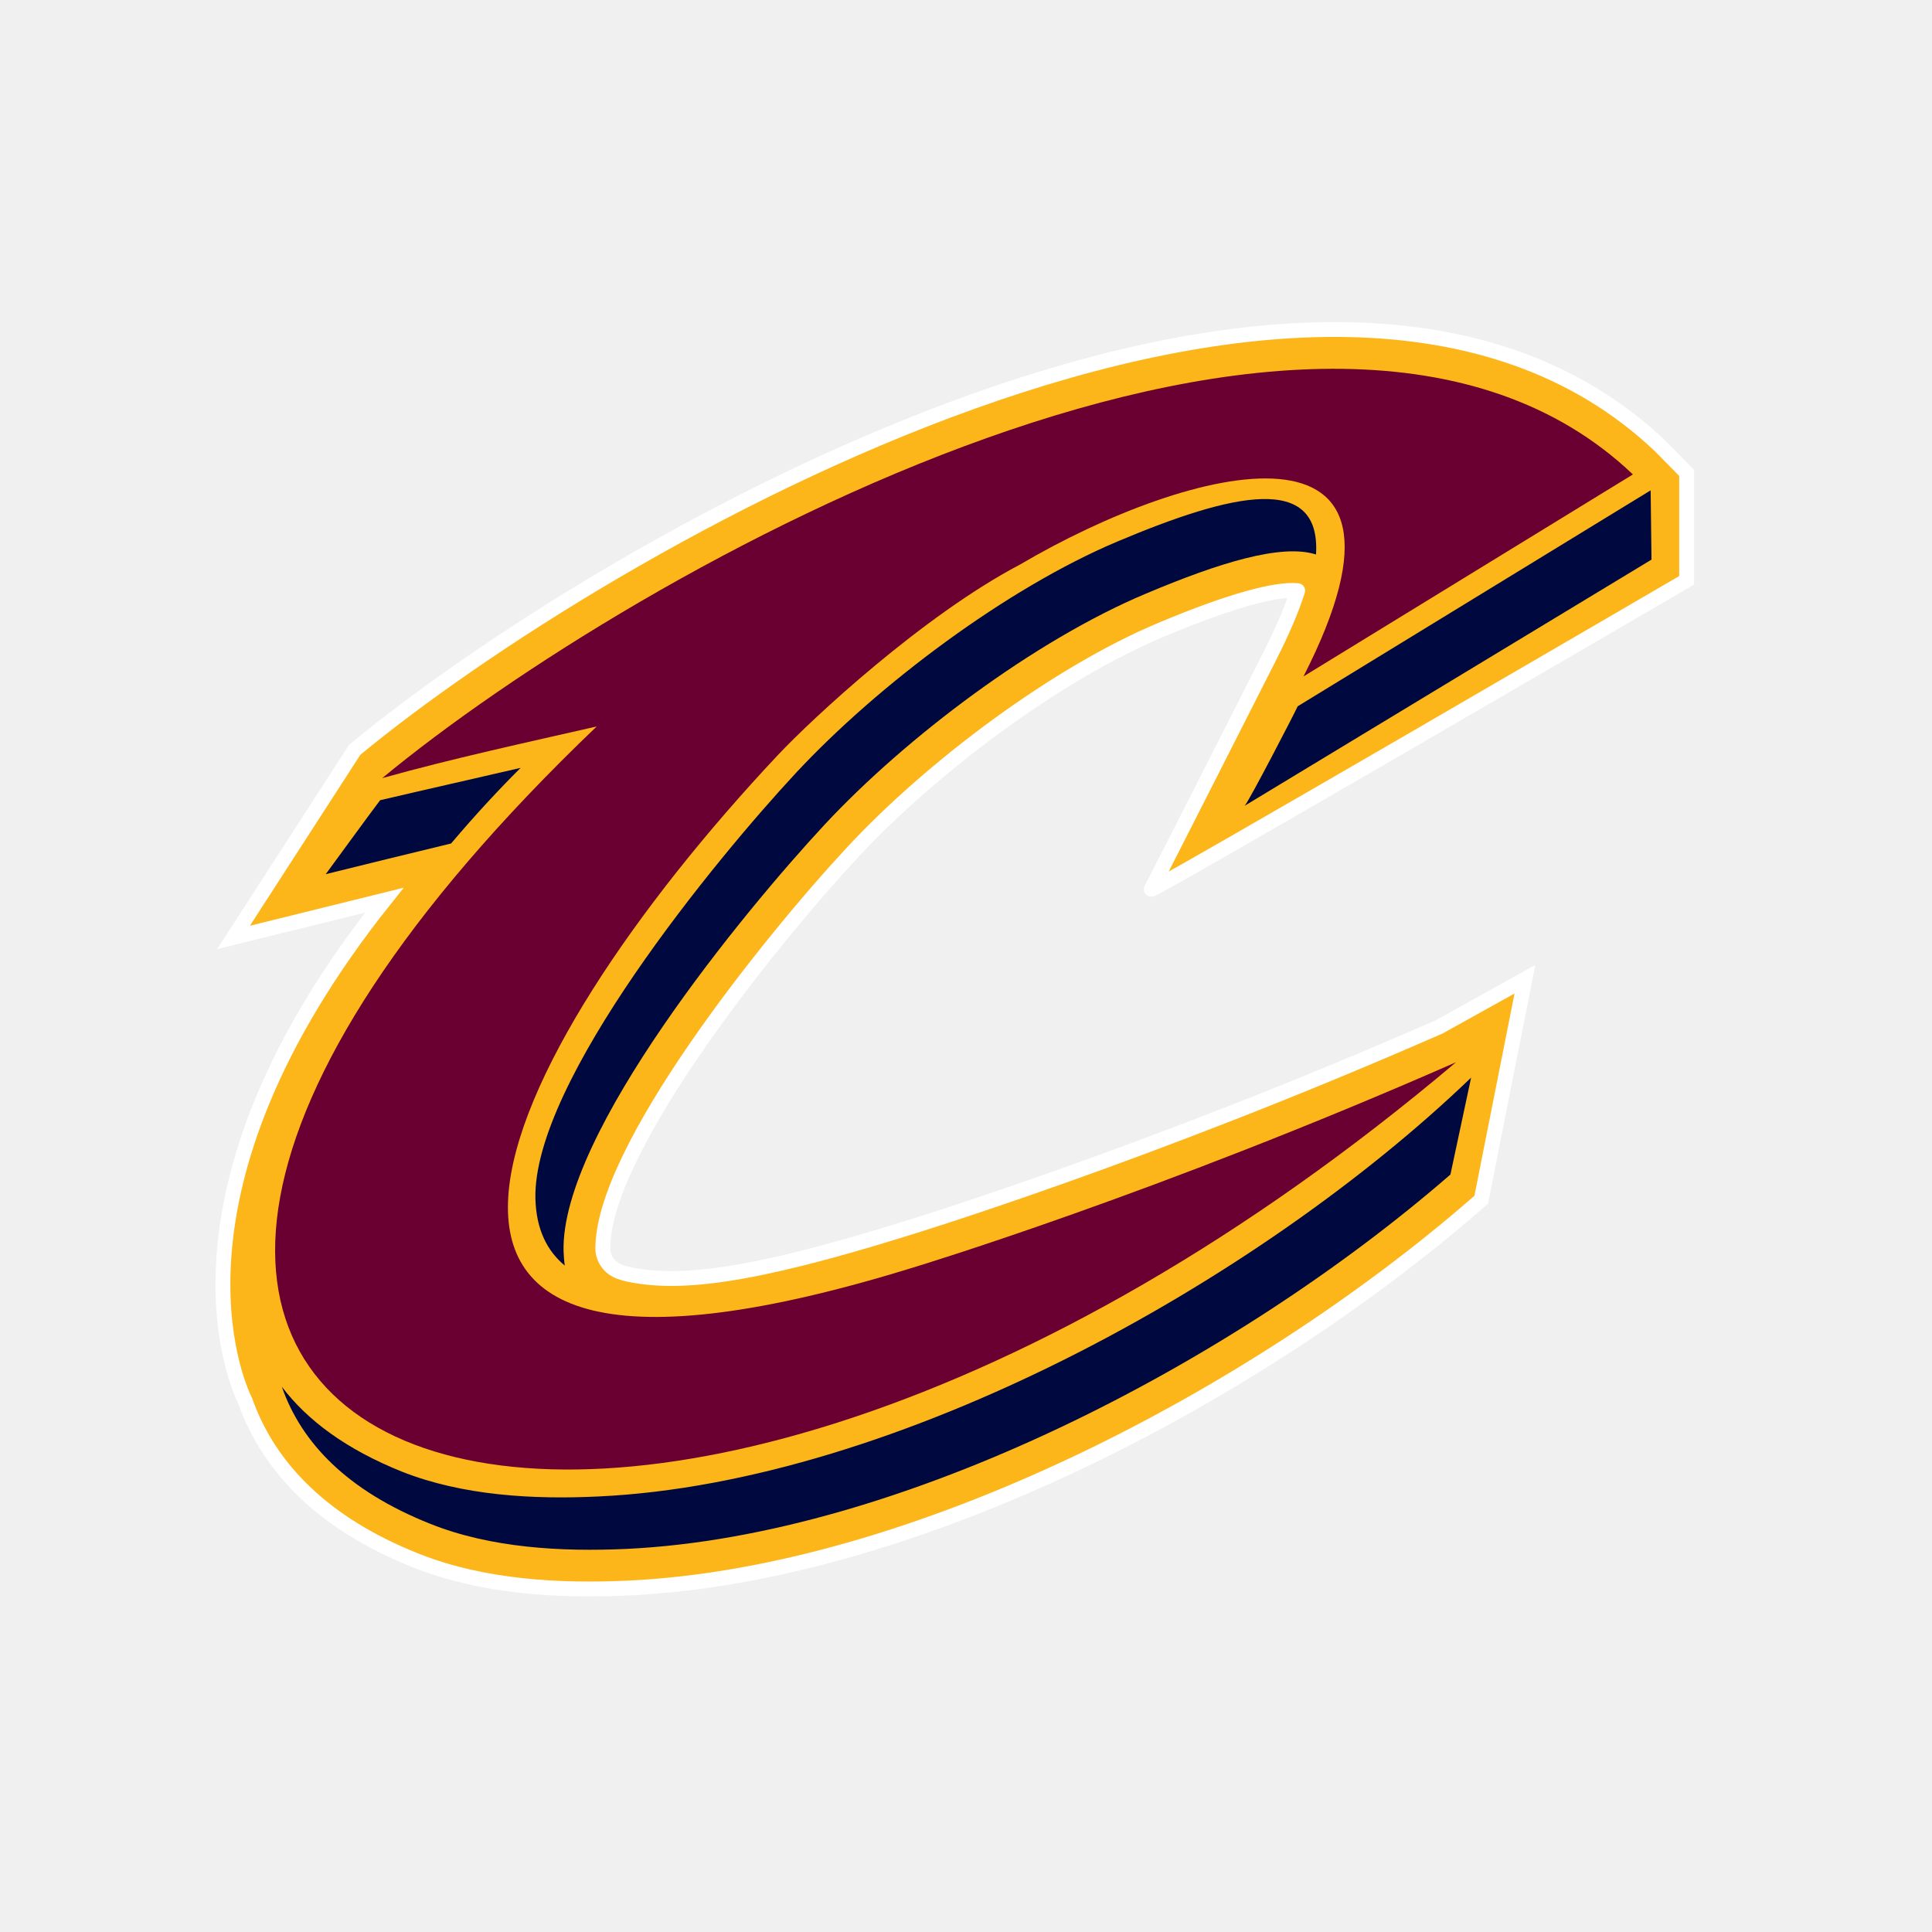
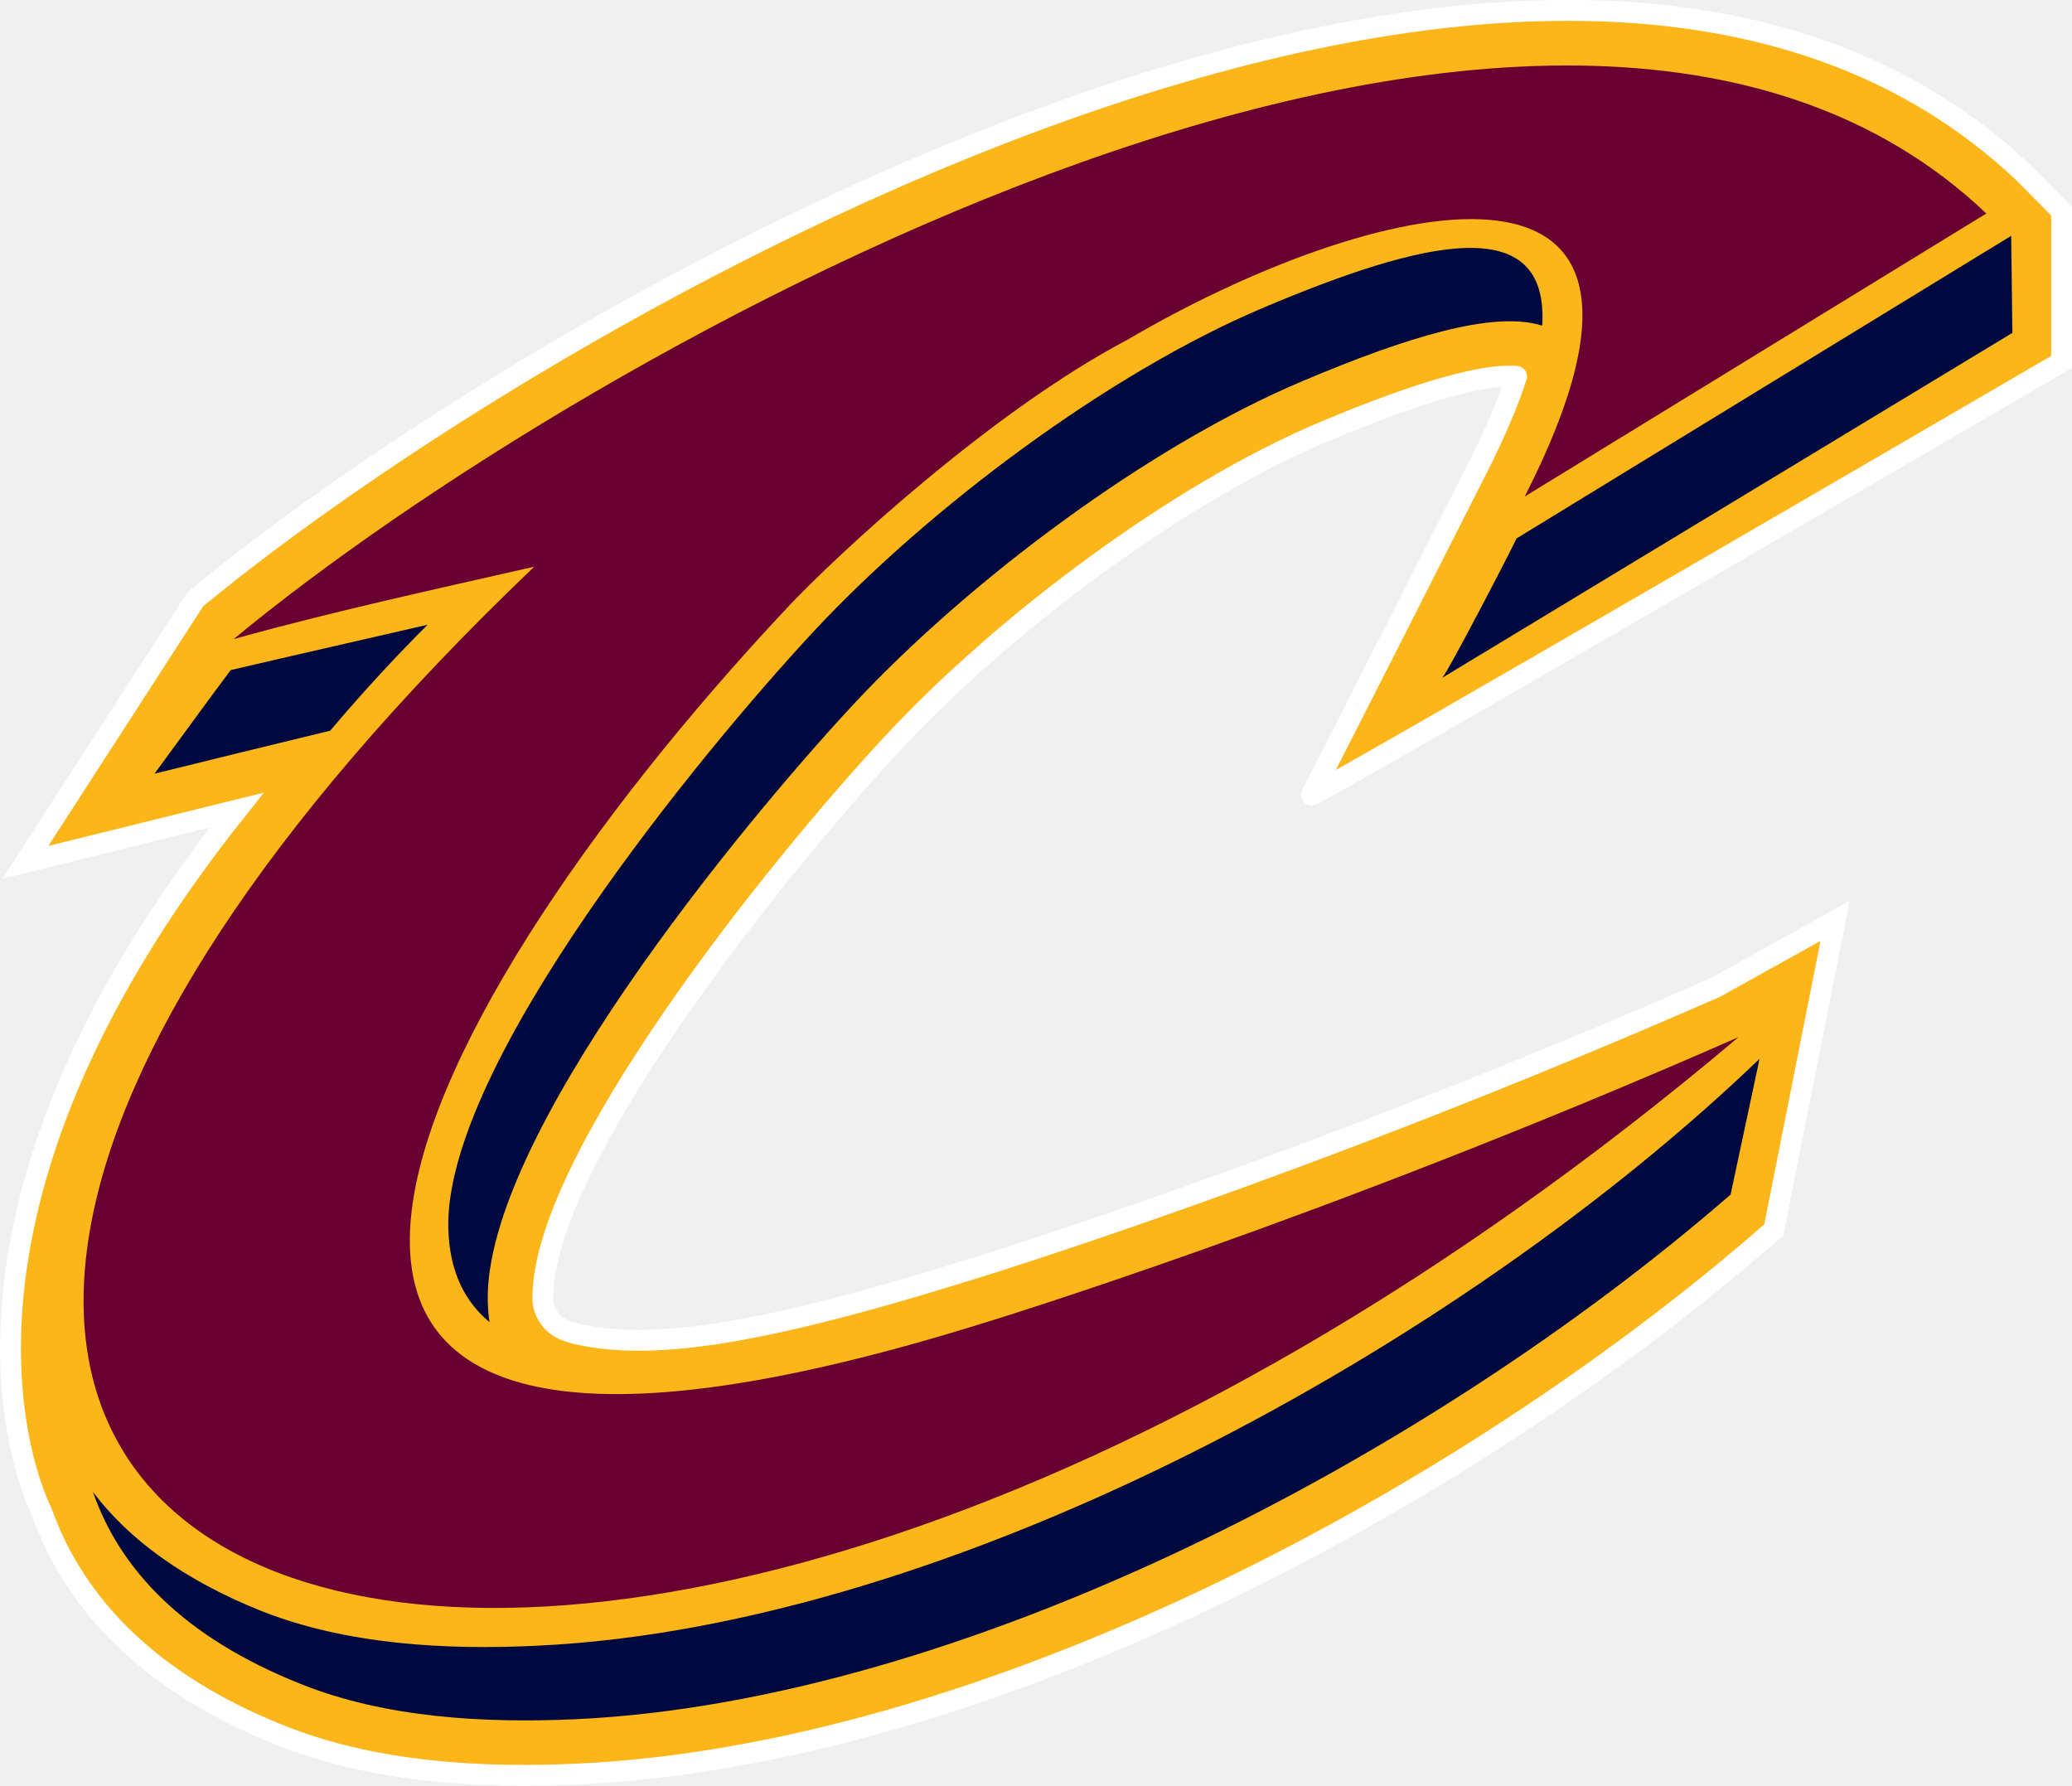
- <svg xmlns="http://www.w3.org/2000/svg" width="500" height="500" viewBox="0 0 500 500">
-   <g fill="none" fill-rule="evenodd">
-     <path d="M0 0h500v500H0z" />
-     <g fill-rule="nonzero">
-       <path d="M335.837 152.867c-5.49-.566-17.233 2.499-35.414 10.143-27.136 11.405-59.215 35.488-79.63 57.405-21.886 23.505-65.357 77.838-64.772 103.104 0 .886.659 4.191 4.302 5.607l1.6.498c13.227 3.053 31.783 1.01 72.195-11.57 0 0 61.714-18.698 138.438-52.346l22.096-12.291-11.319 57.084-1.323 1.145c-56.882 49.404-144.901 95.848-219.422 99.337-17.227.8-37.347-.08-55.073-7.164-23.351-9.312-37.753-23.505-44.055-41.236-2.523-5.115-23.942-54.383 35.999-129.619l-39.033 9.651 31.383-48.579c63.535-52.555 250.553-161.636 337.894-78.565l6.795 6.912v27.807s-139.276 81.243-138.549 79.944c1.256-2.295 30.349-59.694 30.349-59.694 3.601-7.066 6.056-12.87 7.539-17.572" stroke="#FFF" stroke-width="3.846" fill="#FCB61A" stroke-linecap="round" />
-       <path d="M340.586 143.504c-8.955-2.88-25.154 2.16-44.08 10.149-28.706 12.063-61.96 37.058-83.157 59.824-20.606 22.163-68.237 79.944-67.498 110.292.049 1.281.135 2.543.32 3.761-4.591-3.803-7.386-9.337-7.607-17.307-.72-30.343 46.886-88.105 67.474-110.244 21.216-22.772 54.494-47.76 83.175-59.848 29.703-12.525 52.672-17.861 51.373 3.372M427.185 126.9l.221 17.929-105.289 63.702c1.12-1.145 12.999-24.102 13.719-25.739L427.185 126.9zM116.739 218.295c-11.14 2.678-22.409 5.466-32.442 7.94 1.391-1.864 11.719-16.064 14.082-19.141 12.303-2.881 24.927-5.718 36.356-8.371-5.539 5.509-11.694 12.119-17.997 19.572M375.368 303.969c-55.91 48.555-141.818 93.509-213.249 96.887-16.735.763-35.119-.208-50.808-6.511-21.437-8.542-33.315-20.938-38.38-35.47 6.598 8.728 16.673 16.193 31.069 21.979 15.732 6.234 34.116 7.244 50.851 6.431 77.082-3.576 170.972-55.638 225.872-108.397l-5.354 25.081z" fill="#000840" />
-       <path d="M422.594 122.784l-85.25 52.273c36.602-71.709-29.315-54.881-73.346-28.964-25.044 13.159-53.75 39.797-62.754 49.391-73.253 77.999-124.56 182.242 35.839 132.315 0 0 62.348-18.876 139.743-52.9C157.738 459.977-49.055 382.582 154.426 188.006c-18.519 4.234-37.217 8.259-55.509 13.374 65.154-53.915 243.894-154.502 323.678-78.596" fill="#690031" />
-     </g>
+ <svg xmlns="http://www.w3.org/2000/svg" id="Ebene_1" version="1.1" viewBox="0 0 382.65 329.8">
+   <defs>
+     <style>
+       .st0 {
+         fill: none;
+       }
+ 
+       .st1 {
+         fill: #000840;
+       }
+ 
+       .st2 {
+         fill: #fcb61a;
+         stroke: #fff;
+         stroke-linecap: round;
+         stroke-width: 3.85px;
+       }
+ 
+       .st3 {
+         fill: #690031;
+       }
+     </style>
+   </defs>
+   <path class="st0" d="M-55.77-83.35h500v500H-55.77V-83.35Z" />
+   <g>
+     <path class="st2" d="M280.07,69.52c-5.49-.57-17.23,2.5-35.41,10.14-27.14,11.4-59.21,35.49-79.63,57.41-21.89,23.51-65.36,77.84-64.77,103.1,0,.89.66,4.19,4.3,5.61l1.6.5c13.23,3.05,31.78,1.01,72.2-11.57,0,0,61.71-18.7,138.44-52.35l22.1-12.29-11.32,57.08-1.32,1.14c-56.88,49.4-144.9,95.85-219.42,99.34-17.23.8-37.35-.08-55.07-7.16-23.35-9.31-37.75-23.51-44.06-41.24-2.52-5.12-23.94-54.38,36-129.62l-39.03,9.65,31.38-48.58C99.57,58.13,286.59-50.95,373.93,32.12l6.8,6.91v27.81s-139.28,81.24-138.55,79.94c1.26-2.3,30.35-59.69,30.35-59.69,3.6-7.07,6.06-12.87,7.54-17.57" />
+     <path class="st1" d="M284.82,60.15c-8.96-2.88-25.15,2.16-44.08,10.15-28.71,12.06-61.96,37.06-83.16,59.82-20.61,22.16-68.24,79.94-67.5,110.29.05,1.28.13,2.54.32,3.76-4.59-3.8-7.39-9.34-7.61-17.31-.72-30.34,46.89-88.11,67.47-110.24,21.22-22.77,54.49-47.76,83.18-59.85,29.7-12.53,52.67-17.86,51.37,3.37M371.42,43.55l.22,17.93-105.29,63.7c1.12-1.15,13-24.1,13.72-25.74l91.35-55.89ZM60.97,134.95c-11.14,2.68-22.41,5.47-32.44,7.94,1.39-1.86,11.72-16.06,14.08-19.14,12.3-2.88,24.93-5.72,36.36-8.37-5.54,5.51-11.69,12.12-18,19.57M319.6,220.62c-55.91,48.55-141.82,93.51-213.25,96.89-16.74.76-35.12-.21-50.81-6.51-21.44-8.54-33.32-20.94-38.38-35.47,6.6,8.73,16.67,16.19,31.07,21.98,15.73,6.23,34.12,7.24,50.85,6.43,77.08-3.58,170.97-55.64,225.87-108.4l-5.35,25.08h0Z" />
+     <path class="st3" d="M366.83,39.43l-85.25,52.27c36.6-71.71-29.31-54.88-73.35-28.96-25.04,13.16-53.75,39.8-62.75,49.39-73.25,78-124.56,182.24,35.84,132.31,0,0,62.35-18.88,139.74-52.9C101.97,376.63-104.82,299.23,98.66,104.66c-18.52,4.23-37.22,8.26-55.51,13.37C108.3,64.11,287.04-36.47,366.83,39.43" />
  </g>
</svg>
